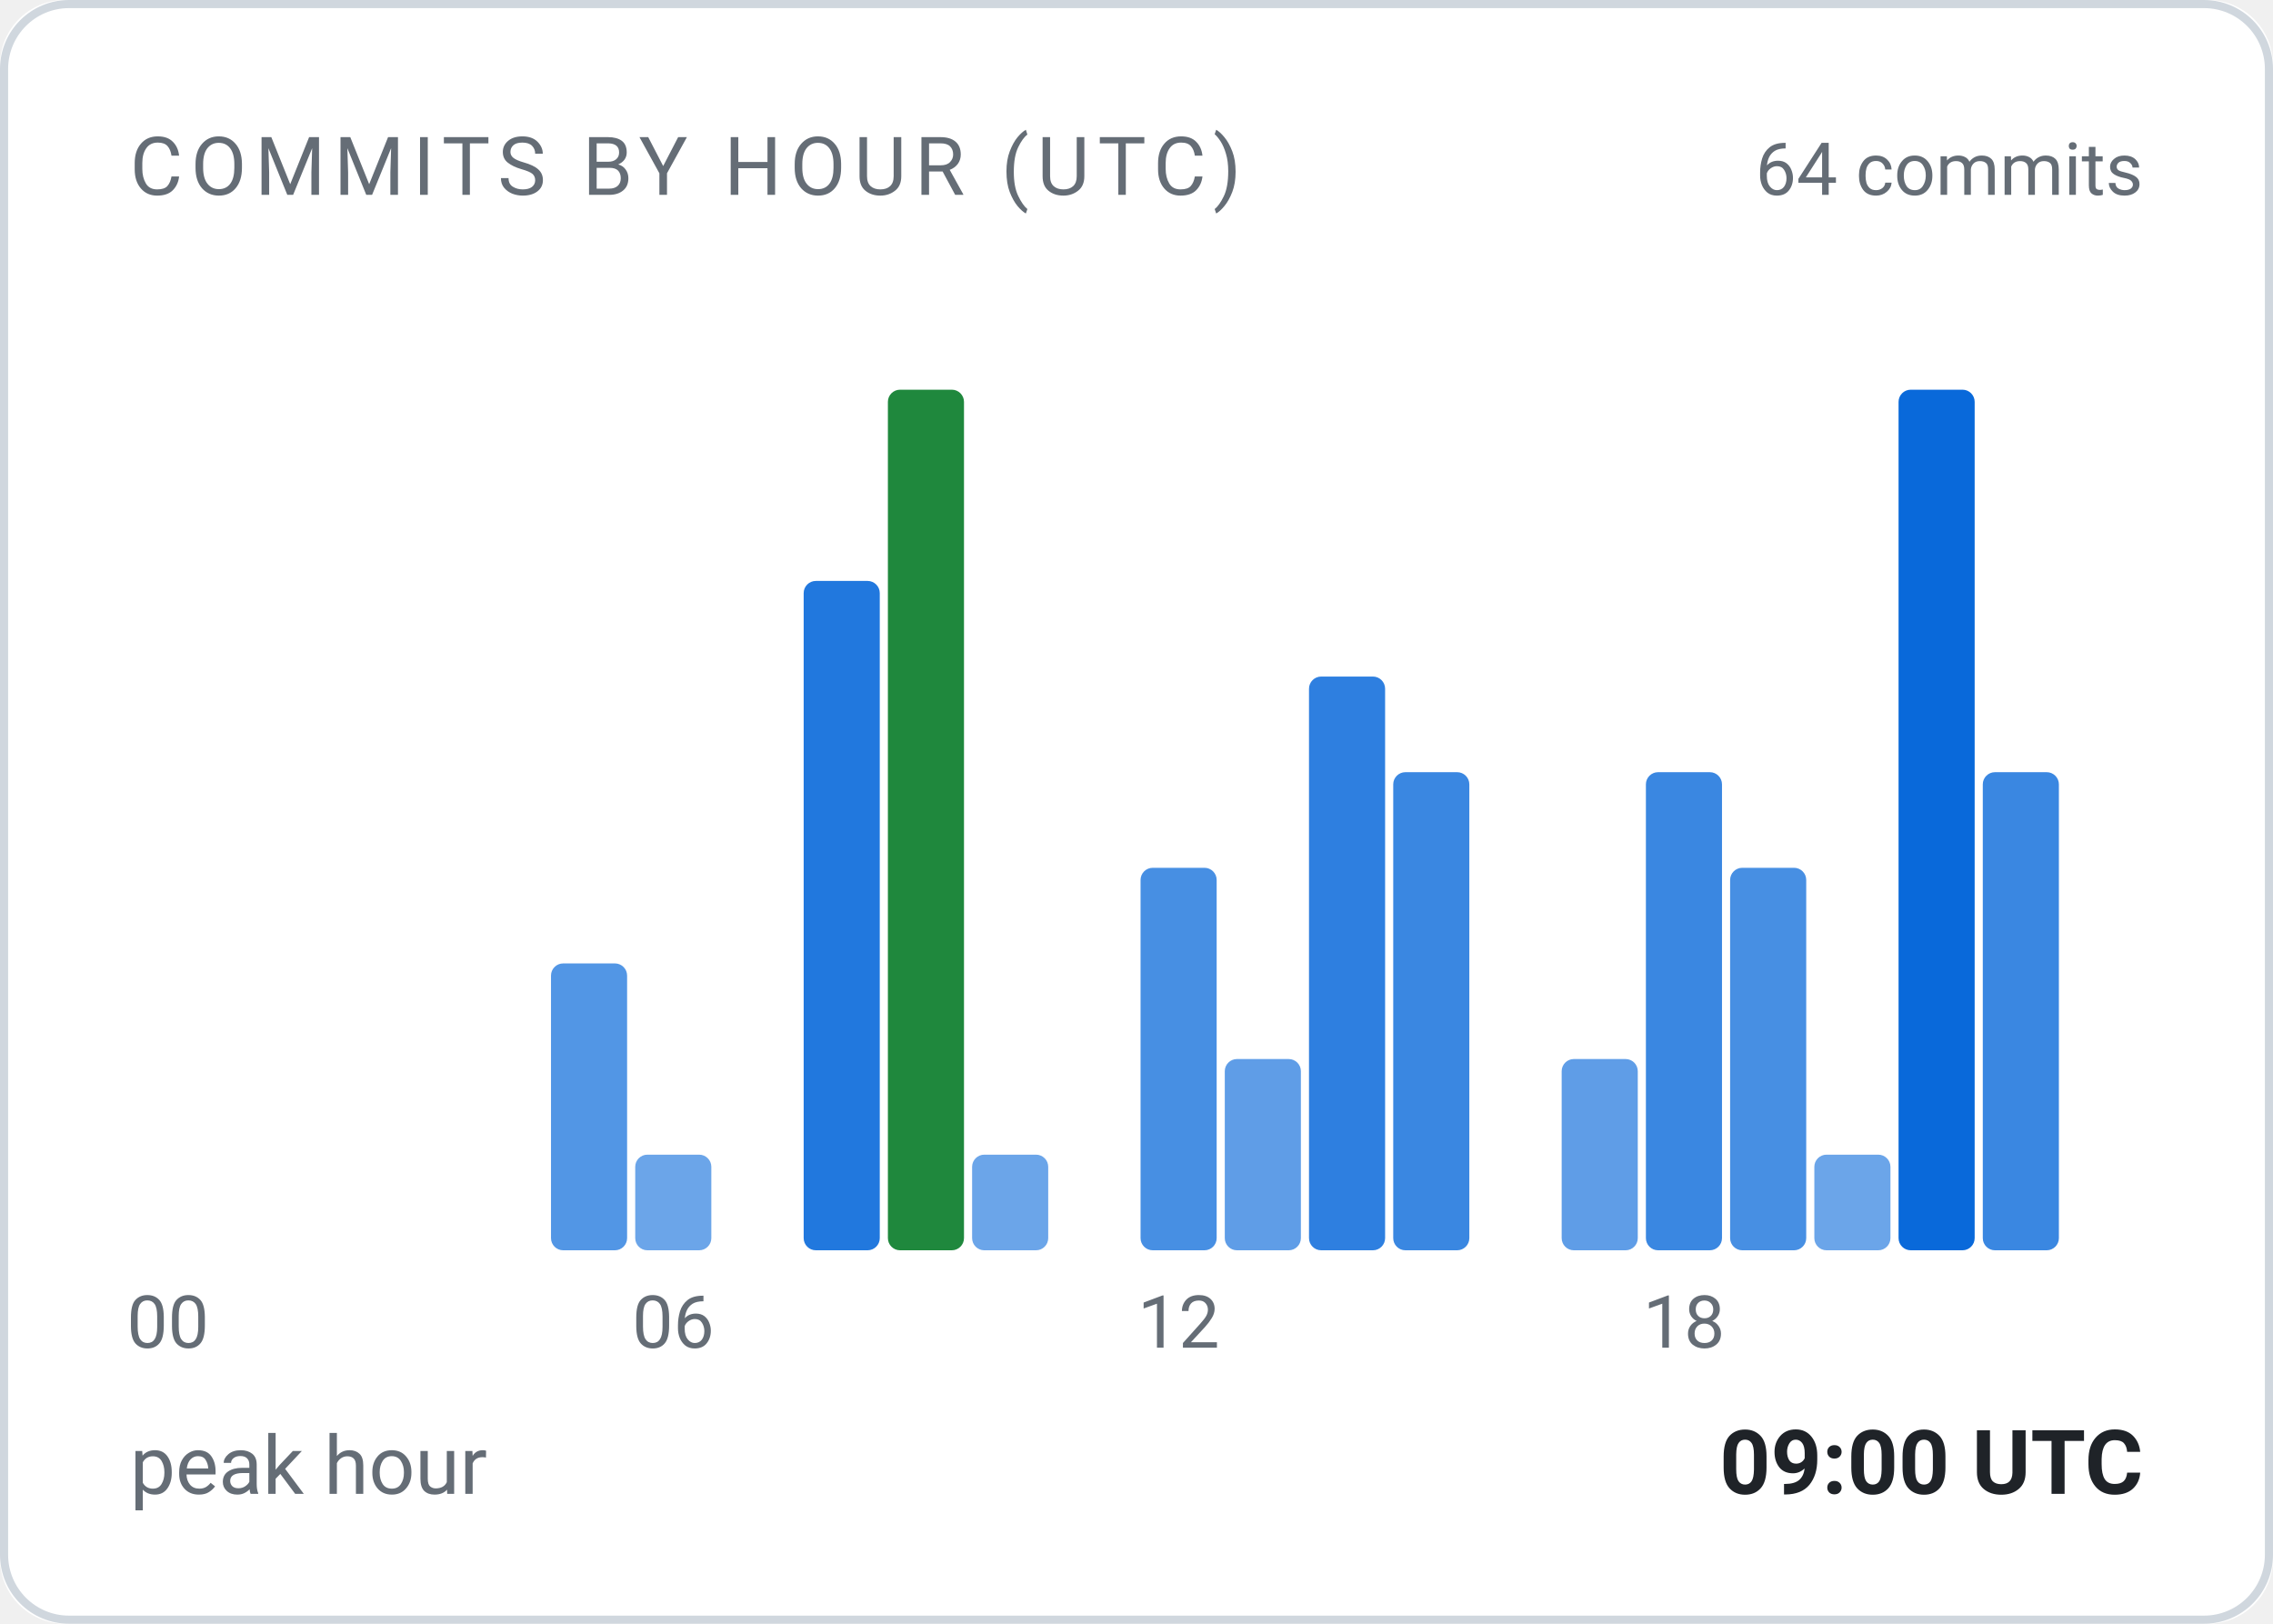
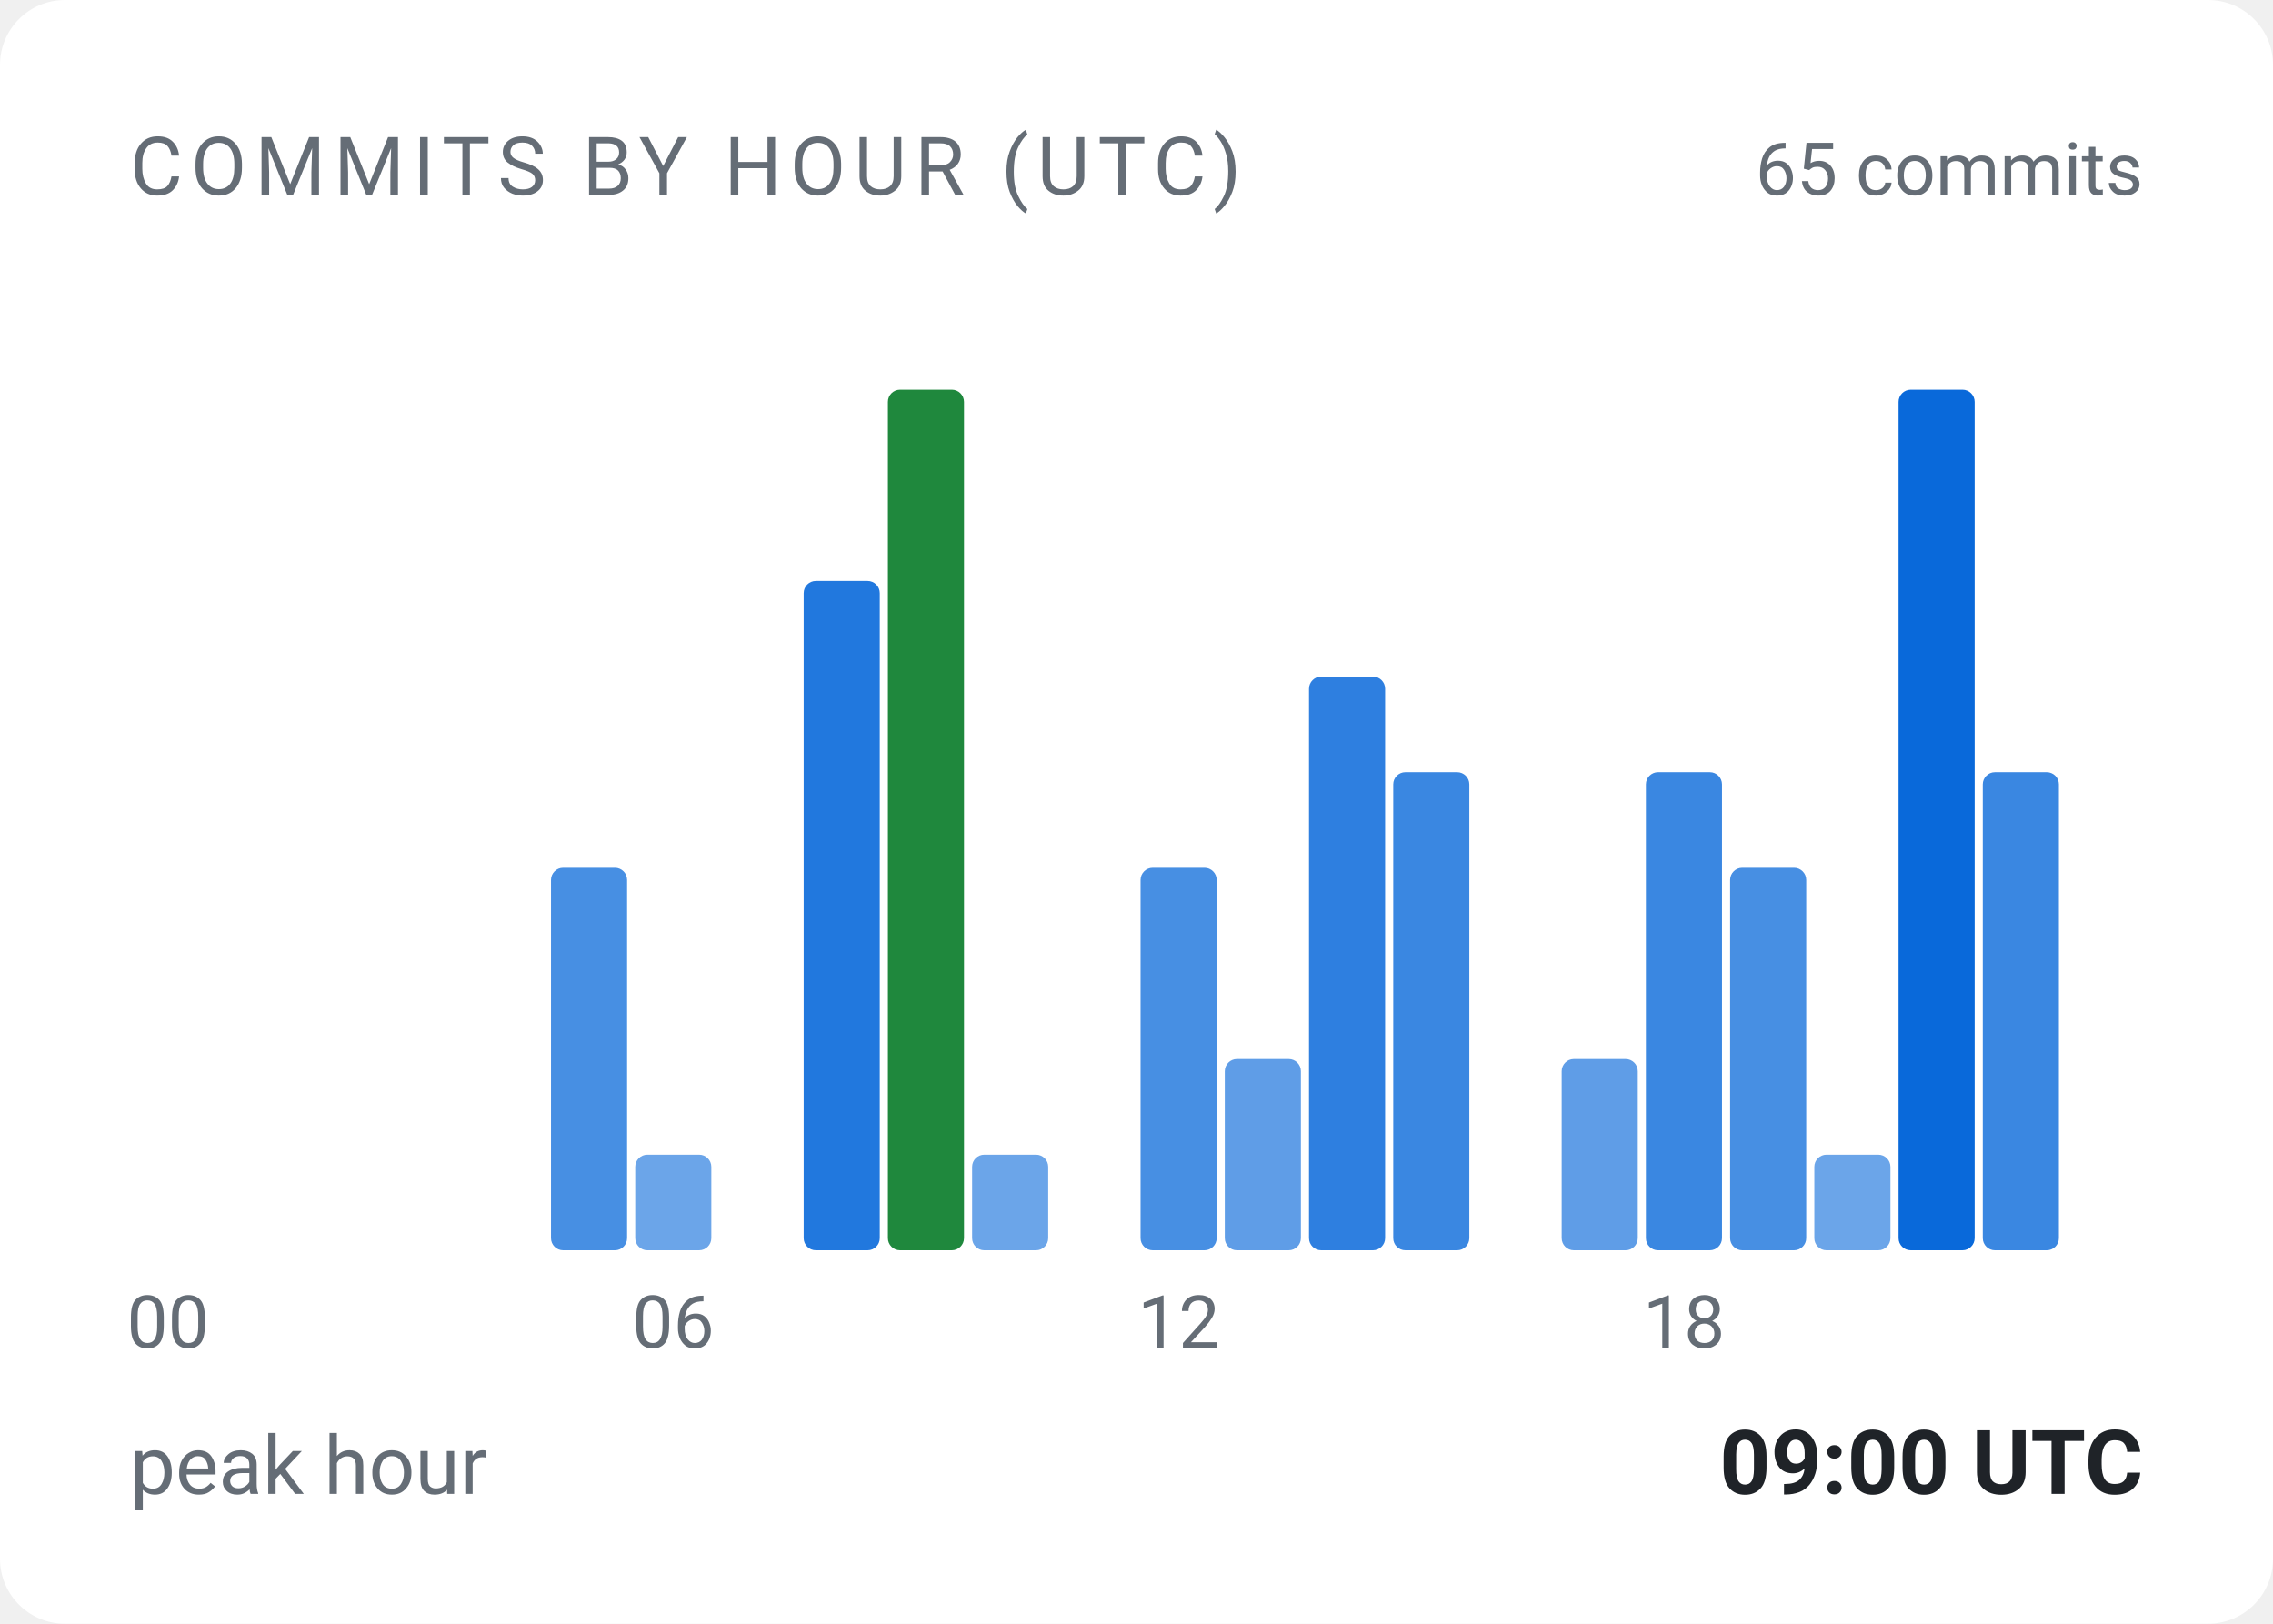
<svg xmlns="http://www.w3.org/2000/svg" viewBox="0 0 280 200" width="280" height="200" role="img" aria-label="Commits by hour of day">
  <style>
  text { font-family: -apple-system, BlinkMacSystemFont, "Segoe UI", Roboto, "Helvetica Neue", sans-serif; }
  .bg { fill: #ffffff; }
  .panel { fill: #f6f8fa; }
  .border { stroke: #d0d7de; }
  .fg { fill: #1f2328; }
  .muted { fill: #656d76; }
  .accent { fill: #0969da; }
  .accent2 { fill: #1f883d; }
  .accent-stroke { stroke: #0969da; }
  @media (prefers-color-scheme: dark) {
    .bg { fill: #0d1117; }
    .panel { fill: #161b22; }
    .border { stroke: #30363d; }
    .fg { fill: #e6edf3; }
    .muted { fill: #7d8590; }
    .accent { fill: #58a6ff; }
    .accent2 { fill: #3fb950; }
    .accent-stroke { stroke: #58a6ff; }
  }
</style>
  <rect class="bg" x="0" y="0" width="280" height="200" rx="8" ry="8" />
-   <rect class="border" x="0.5" y="0.5" width="279" height="199" rx="8" ry="8" fill="none" />
  <text class="muted" x="16" y="24" font-size="10" letter-spacing="0.1em">COMMITS BY HOUR (UTC)</text>
-   <text class="muted" x="264" y="24" font-size="9" text-anchor="end">64 commits</text>
+   <text class="muted" x="264" y="24" font-size="9" text-anchor="end">65 commits</text>
  <rect class="accent" x="16" y="154" width="9.375" height="0" rx="1.5" ry="1.5" opacity="0.55" />
  <rect class="accent" x="26.375" y="154" width="9.375" height="0" rx="1.5" ry="1.5" opacity="0.55" />
  <rect class="accent" x="36.75" y="154" width="9.375" height="0" rx="1.5" ry="1.5" opacity="0.55" />
  <rect class="accent" x="47.125" y="154" width="9.375" height="0" rx="1.5" ry="1.5" opacity="0.55" />
  <rect class="accent" x="57.5" y="154" width="9.375" height="0" rx="1.5" ry="1.5" opacity="0.55" />
-   <rect class="accent" x="67.875" y="118.667" width="9.375" height="35.333" rx="1.5" ry="1.5" opacity="0.70" />
+   <rect class="accent" x="67.875" y="106.889" width="9.375" height="47.111" rx="1.5" ry="1.5" opacity="0.75" />
  <rect class="accent" x="78.25" y="142.222" width="9.375" height="11.778" rx="1.5" ry="1.5" opacity="0.60" />
  <rect class="accent" x="88.625" y="154" width="9.375" height="0" rx="1.5" ry="1.5" opacity="0.55" />
  <rect class="accent" x="99" y="71.556" width="9.375" height="82.444" rx="1.5" ry="1.5" opacity="0.90" />
  <rect class="accent2" x="109.375" y="48" width="9.375" height="106" rx="1.5" ry="1.5" opacity="1.00" />
  <rect class="accent" x="119.75" y="142.222" width="9.375" height="11.778" rx="1.5" ry="1.5" opacity="0.60" />
  <rect class="accent" x="130.125" y="154" width="9.375" height="0" rx="1.5" ry="1.5" opacity="0.55" />
  <rect class="accent" x="140.5" y="106.889" width="9.375" height="47.111" rx="1.5" ry="1.5" opacity="0.75" />
  <rect class="accent" x="150.875" y="130.444" width="9.375" height="23.556" rx="1.5" ry="1.5" opacity="0.65" />
  <rect class="accent" x="161.25" y="83.333" width="9.375" height="70.667" rx="1.5" ry="1.5" opacity="0.85" />
  <rect class="accent" x="171.625" y="95.111" width="9.375" height="58.889" rx="1.5" ry="1.5" opacity="0.80" />
  <rect class="accent" x="182" y="154" width="9.375" height="0" rx="1.5" ry="1.5" opacity="0.55" />
  <rect class="accent" x="192.375" y="130.444" width="9.375" height="23.556" rx="1.5" ry="1.5" opacity="0.65" />
  <rect class="accent" x="202.75" y="95.111" width="9.375" height="58.889" rx="1.5" ry="1.5" opacity="0.80" />
  <rect class="accent" x="213.125" y="106.889" width="9.375" height="47.111" rx="1.5" ry="1.5" opacity="0.75" />
  <rect class="accent" x="223.5" y="142.222" width="9.375" height="11.778" rx="1.5" ry="1.5" opacity="0.60" />
  <rect class="accent" x="233.875" y="48" width="9.375" height="106" rx="1.5" ry="1.5" opacity="1.00" />
  <rect class="accent" x="244.25" y="95.111" width="9.375" height="58.889" rx="1.5" ry="1.5" opacity="0.80" />
  <rect class="accent" x="254.625" y="154" width="9.375" height="0" rx="1.5" ry="1.5" opacity="0.55" />
  <text class="muted" x="20.688" y="166" font-size="9" text-anchor="middle">00</text>
  <text class="muted" x="82.938" y="166" font-size="9" text-anchor="middle">06</text>
  <text class="muted" x="145.188" y="166" font-size="9" text-anchor="middle">12</text>
  <text class="muted" x="207.438" y="166" font-size="9" text-anchor="middle">18</text>
  <text class="muted" x="16" y="184" font-size="10">peak hour</text>
  <text class="fg" x="264" y="184" font-size="11" text-anchor="end" font-weight="600">09:00 UTC</text>
</svg>
